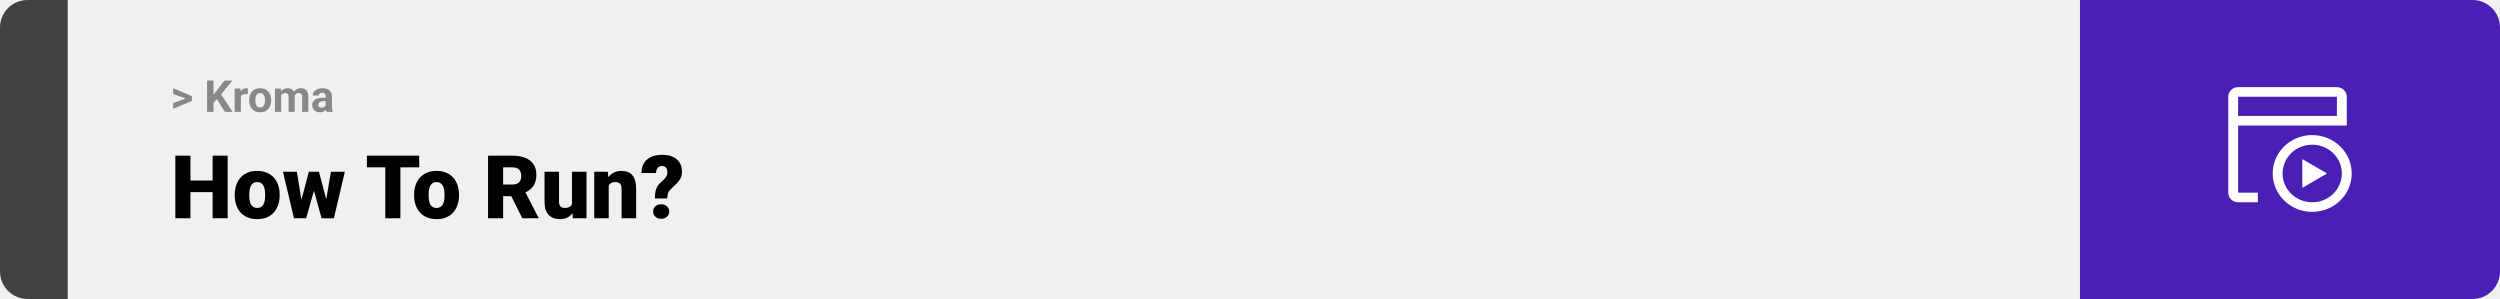
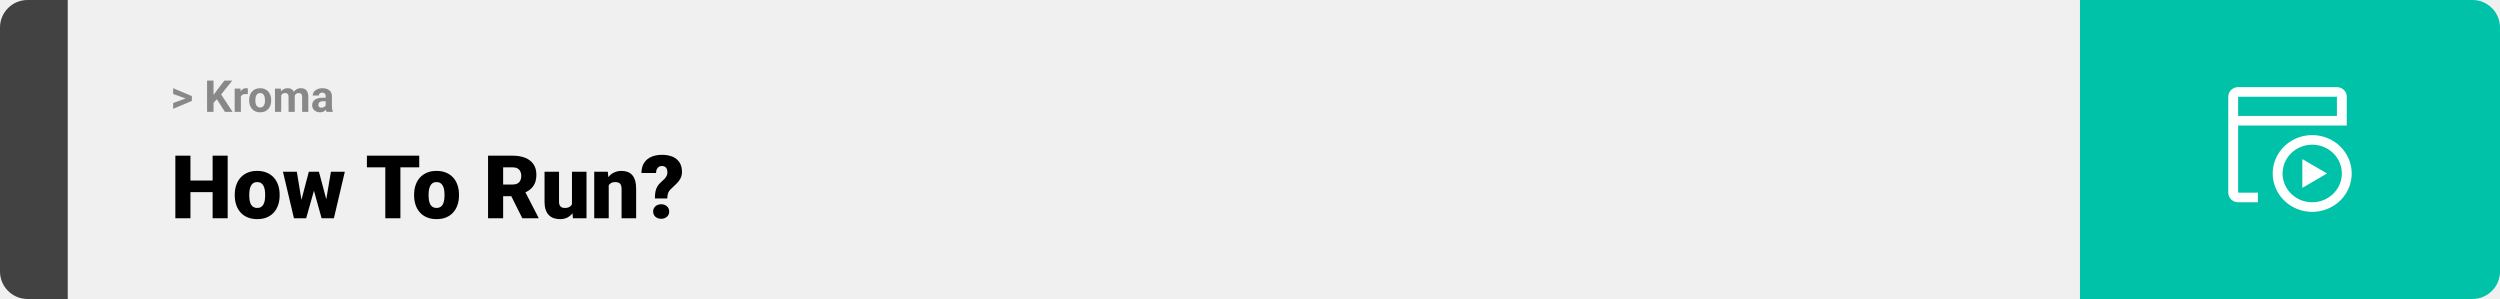
<svg xmlns="http://www.w3.org/2000/svg" width="1363" height="163" viewBox="0 0 1363 163" fill="none">
  <path d="M0 15C0 6.716 6.716 0 15 0H37V163H15C6.716 163 0 156.284 0 148V15Z" fill="#424242" />
  <rect width="1097" height="163" transform="translate(37)" fill="#F0F0F0" />
  <path d="M101.906 53.922L94.394 51.238V48.086L104.602 52.375V54.637L101.906 53.922ZM94.394 56.172L101.918 53.43L104.602 52.785V55.035L94.394 59.324V56.172ZM116.414 43.938V61H112.898V43.938H116.414ZM126.633 43.938L119.871 52.363L115.969 56.559L115.336 53.23L117.973 49.621L122.32 43.938H126.633ZM122.637 61L117.609 53.113L120.211 50.934L126.797 61H122.637ZM131.32 51.086V61H127.945V48.32H131.121L131.32 51.086ZM135.141 48.238L135.082 51.367C134.918 51.344 134.719 51.324 134.484 51.309C134.258 51.285 134.051 51.273 133.863 51.273C133.387 51.273 132.973 51.336 132.621 51.461C132.277 51.578 131.988 51.754 131.754 51.988C131.527 52.223 131.355 52.508 131.238 52.844C131.129 53.18 131.066 53.562 131.051 53.992L130.371 53.781C130.371 52.961 130.453 52.207 130.617 51.52C130.781 50.824 131.02 50.219 131.332 49.703C131.652 49.188 132.043 48.789 132.504 48.508C132.965 48.227 133.492 48.086 134.086 48.086C134.273 48.086 134.465 48.102 134.66 48.133C134.855 48.156 135.016 48.191 135.141 48.238ZM135.844 54.789V54.543C135.844 53.613 135.977 52.758 136.242 51.977C136.508 51.188 136.895 50.504 137.402 49.926C137.91 49.348 138.535 48.898 139.277 48.578C140.02 48.25 140.871 48.086 141.832 48.086C142.793 48.086 143.648 48.25 144.398 48.578C145.148 48.898 145.777 49.348 146.285 49.926C146.801 50.504 147.191 51.188 147.457 51.977C147.723 52.758 147.855 53.613 147.855 54.543V54.789C147.855 55.711 147.723 56.566 147.457 57.355C147.191 58.137 146.801 58.82 146.285 59.406C145.777 59.984 145.152 60.434 144.41 60.754C143.668 61.074 142.816 61.234 141.855 61.234C140.895 61.234 140.039 61.074 139.289 60.754C138.547 60.434 137.918 59.984 137.402 59.406C136.895 58.82 136.508 58.137 136.242 57.355C135.977 56.566 135.844 55.711 135.844 54.789ZM139.219 54.543V54.789C139.219 55.32 139.266 55.816 139.359 56.277C139.453 56.738 139.602 57.145 139.805 57.496C140.016 57.84 140.289 58.109 140.625 58.305C140.961 58.5 141.371 58.598 141.855 58.598C142.324 58.598 142.727 58.5 143.062 58.305C143.398 58.109 143.668 57.84 143.871 57.496C144.074 57.145 144.223 56.738 144.316 56.277C144.418 55.816 144.469 55.32 144.469 54.789V54.543C144.469 54.027 144.418 53.543 144.316 53.09C144.223 52.629 144.07 52.223 143.859 51.871C143.656 51.512 143.387 51.23 143.051 51.027C142.715 50.824 142.309 50.723 141.832 50.723C141.355 50.723 140.949 50.824 140.613 51.027C140.285 51.23 140.016 51.512 139.805 51.871C139.602 52.223 139.453 52.629 139.359 53.09C139.266 53.543 139.219 54.027 139.219 54.543ZM153.305 50.945V61H149.918V48.32H153.094L153.305 50.945ZM152.836 54.215H151.898C151.898 53.332 152.004 52.52 152.215 51.777C152.434 51.027 152.75 50.379 153.164 49.832C153.586 49.277 154.105 48.848 154.723 48.543C155.34 48.238 156.055 48.086 156.867 48.086C157.43 48.086 157.945 48.172 158.414 48.344C158.883 48.508 159.285 48.77 159.621 49.129C159.965 49.48 160.23 49.941 160.418 50.512C160.605 51.074 160.699 51.75 160.699 52.539V61H157.324V52.914C157.324 52.336 157.246 51.891 157.09 51.578C156.934 51.266 156.711 51.047 156.422 50.922C156.141 50.797 155.801 50.734 155.402 50.734C154.965 50.734 154.582 50.824 154.254 51.004C153.934 51.184 153.668 51.434 153.457 51.754C153.246 52.066 153.09 52.434 152.988 52.855C152.887 53.277 152.836 53.73 152.836 54.215ZM160.383 53.828L159.176 53.98C159.176 53.152 159.277 52.383 159.48 51.672C159.691 50.961 160 50.336 160.406 49.797C160.82 49.258 161.332 48.84 161.941 48.543C162.551 48.238 163.254 48.086 164.051 48.086C164.66 48.086 165.215 48.176 165.715 48.355C166.215 48.527 166.641 48.805 166.992 49.188C167.352 49.562 167.625 50.055 167.812 50.664C168.008 51.273 168.105 52.02 168.105 52.902V61H164.719V52.902C164.719 52.316 164.641 51.871 164.484 51.566C164.336 51.254 164.117 51.039 163.828 50.922C163.547 50.797 163.211 50.734 162.82 50.734C162.414 50.734 162.059 50.816 161.754 50.98C161.449 51.137 161.195 51.355 160.992 51.637C160.789 51.918 160.637 52.246 160.535 52.621C160.434 52.988 160.383 53.391 160.383 53.828ZM177.562 58.141V52.492C177.562 52.086 177.496 51.738 177.363 51.449C177.23 51.152 177.023 50.922 176.742 50.758C176.469 50.594 176.113 50.512 175.676 50.512C175.301 50.512 174.977 50.578 174.703 50.711C174.43 50.836 174.219 51.02 174.07 51.262C173.922 51.496 173.848 51.773 173.848 52.094H170.473C170.473 51.555 170.598 51.043 170.848 50.559C171.098 50.074 171.461 49.648 171.938 49.281C172.414 48.906 172.98 48.613 173.637 48.402C174.301 48.191 175.043 48.086 175.863 48.086C176.848 48.086 177.723 48.25 178.488 48.578C179.254 48.906 179.855 49.398 180.293 50.055C180.738 50.711 180.961 51.531 180.961 52.516V57.941C180.961 58.637 181.004 59.207 181.09 59.652C181.176 60.09 181.301 60.473 181.465 60.801V61H178.055C177.891 60.656 177.766 60.227 177.68 59.711C177.602 59.188 177.562 58.664 177.562 58.141ZM178.008 53.277L178.031 55.188H176.145C175.699 55.188 175.312 55.238 174.984 55.34C174.656 55.441 174.387 55.586 174.176 55.773C173.965 55.953 173.809 56.164 173.707 56.406C173.613 56.648 173.566 56.914 173.566 57.203C173.566 57.492 173.633 57.754 173.766 57.988C173.898 58.215 174.09 58.395 174.34 58.527C174.59 58.652 174.883 58.715 175.219 58.715C175.727 58.715 176.168 58.613 176.543 58.41C176.918 58.207 177.207 57.957 177.41 57.66C177.621 57.363 177.73 57.082 177.738 56.816L178.629 58.246C178.504 58.566 178.332 58.898 178.113 59.242C177.902 59.586 177.633 59.91 177.305 60.215C176.977 60.512 176.582 60.758 176.121 60.953C175.66 61.141 175.113 61.234 174.48 61.234C173.676 61.234 172.945 61.074 172.289 60.754C171.641 60.426 171.125 59.977 170.742 59.406C170.367 58.828 170.18 58.172 170.18 57.438C170.18 56.773 170.305 56.184 170.555 55.668C170.805 55.152 171.172 54.719 171.656 54.367C172.148 54.008 172.762 53.738 173.496 53.559C174.23 53.371 175.082 53.277 176.051 53.277H178.008Z" fill="#888888" />
  <path d="M118.594 98.422V104.75H101.086V98.422H118.594ZM103.828 84.875V119H95.602V84.875H103.828ZM124.125 84.875V119H115.922V84.875H124.125ZM127.992 106.578V106.086C127.992 104.227 128.258 102.516 128.789 100.953C129.32 99.375 130.102 98.008 131.133 96.852C132.164 95.695 133.438 94.797 134.953 94.156C136.469 93.5 138.219 93.172 140.203 93.172C142.203 93.172 143.961 93.5 145.477 94.156C147.008 94.797 148.289 95.695 149.32 96.852C150.352 98.008 151.133 99.375 151.664 100.953C152.195 102.516 152.461 104.227 152.461 106.086V106.578C152.461 108.422 152.195 110.133 151.664 111.711C151.133 113.273 150.352 114.641 149.32 115.812C148.289 116.969 147.016 117.867 145.5 118.508C143.984 119.148 142.234 119.469 140.25 119.469C138.266 119.469 136.508 119.148 134.977 118.508C133.445 117.867 132.164 116.969 131.133 115.812C130.102 114.641 129.32 113.273 128.789 111.711C128.258 110.133 127.992 108.422 127.992 106.578ZM135.891 106.086V106.578C135.891 107.531 135.961 108.422 136.102 109.25C136.242 110.078 136.477 110.805 136.805 111.43C137.133 112.039 137.578 112.516 138.141 112.859C138.703 113.203 139.406 113.375 140.25 113.375C141.078 113.375 141.766 113.203 142.312 112.859C142.875 112.516 143.32 112.039 143.648 111.43C143.977 110.805 144.211 110.078 144.352 109.25C144.492 108.422 144.562 107.531 144.562 106.578V106.086C144.562 105.164 144.492 104.297 144.352 103.484C144.211 102.656 143.977 101.93 143.648 101.305C143.32 100.664 142.875 100.164 142.312 99.805C141.75 99.445 141.047 99.266 140.203 99.266C139.375 99.266 138.68 99.445 138.117 99.805C137.57 100.164 137.133 100.664 136.805 101.305C136.477 101.93 136.242 102.656 136.102 103.484C135.961 104.297 135.891 105.164 135.891 106.086ZM163.688 111.453L168.375 93.641H173.32L171.562 102.57L166.922 119H162.961L163.688 111.453ZM161.836 93.641L164.742 111.312L165.07 119H160.266L154.266 93.641H161.836ZM177.492 110.938L180.422 93.641H187.992L182.039 119H177.234L177.492 110.938ZM173.883 93.641L178.617 111.406L179.344 119H175.336L170.789 102.617L169.102 93.641H173.883ZM218.297 84.875V119H210.07V84.875H218.297ZM228.562 84.875V91.227H200.039V84.875H228.562ZM225.773 106.578V106.086C225.773 104.227 226.039 102.516 226.57 100.953C227.102 99.375 227.883 98.008 228.914 96.852C229.945 95.695 231.219 94.797 232.734 94.156C234.25 93.5 236 93.172 237.984 93.172C239.984 93.172 241.742 93.5 243.258 94.156C244.789 94.797 246.07 95.695 247.102 96.852C248.133 98.008 248.914 99.375 249.445 100.953C249.977 102.516 250.242 104.227 250.242 106.086V106.578C250.242 108.422 249.977 110.133 249.445 111.711C248.914 113.273 248.133 114.641 247.102 115.812C246.07 116.969 244.797 117.867 243.281 118.508C241.766 119.148 240.016 119.469 238.031 119.469C236.047 119.469 234.289 119.148 232.758 118.508C231.227 117.867 229.945 116.969 228.914 115.812C227.883 114.641 227.102 113.273 226.57 111.711C226.039 110.133 225.773 108.422 225.773 106.578ZM233.672 106.086V106.578C233.672 107.531 233.742 108.422 233.883 109.25C234.023 110.078 234.258 110.805 234.586 111.43C234.914 112.039 235.359 112.516 235.922 112.859C236.484 113.203 237.188 113.375 238.031 113.375C238.859 113.375 239.547 113.203 240.094 112.859C240.656 112.516 241.102 112.039 241.43 111.43C241.758 110.805 241.992 110.078 242.133 109.25C242.273 108.422 242.344 107.531 242.344 106.578V106.086C242.344 105.164 242.273 104.297 242.133 103.484C241.992 102.656 241.758 101.93 241.43 101.305C241.102 100.664 240.656 100.164 240.094 99.805C239.531 99.445 238.828 99.266 237.984 99.266C237.156 99.266 236.461 99.445 235.898 99.805C235.352 100.164 234.914 100.664 234.586 101.305C234.258 101.93 234.023 102.656 233.883 103.484C233.742 104.297 233.672 105.164 233.672 106.086ZM266.086 84.875H279.516C282.141 84.875 284.422 85.266 286.359 86.047C288.297 86.828 289.789 87.984 290.836 89.516C291.898 91.047 292.43 92.938 292.43 95.188C292.43 97.141 292.125 98.773 291.516 100.086C290.906 101.398 290.055 102.484 288.961 103.344C287.883 104.188 286.625 104.883 285.188 105.43L282.492 106.953H271.219L271.172 100.602H279.516C280.562 100.602 281.43 100.414 282.117 100.039C282.805 99.664 283.32 99.133 283.664 98.445C284.023 97.742 284.203 96.906 284.203 95.938C284.203 94.953 284.023 94.109 283.664 93.406C283.305 92.703 282.773 92.164 282.07 91.789C281.383 91.414 280.531 91.227 279.516 91.227H274.312V119H266.086V84.875ZM284.766 119L277.219 103.906L285.938 103.859L293.578 118.648V119H284.766ZM311.836 112.836V93.641H319.758V119H312.352L311.836 112.836ZM312.586 107.68L314.648 107.633C314.648 109.336 314.445 110.914 314.039 112.367C313.633 113.805 313.031 115.055 312.234 116.117C311.453 117.18 310.484 118.008 309.328 118.602C308.188 119.18 306.867 119.469 305.367 119.469C304.117 119.469 302.969 119.297 301.922 118.953C300.891 118.594 300 118.039 299.25 117.289C298.5 116.523 297.914 115.547 297.492 114.359C297.086 113.156 296.883 111.719 296.883 110.047V93.641H304.781V110.094C304.781 110.656 304.852 111.141 304.992 111.547C305.133 111.953 305.336 112.297 305.602 112.578C305.867 112.844 306.195 113.047 306.586 113.188C306.992 113.312 307.453 113.375 307.969 113.375C309.156 113.375 310.086 113.125 310.758 112.625C311.43 112.125 311.898 111.445 312.164 110.586C312.445 109.727 312.586 108.758 312.586 107.68ZM331.875 99.055V119H323.977V93.641H331.383L331.875 99.055ZM330.938 105.453L329.086 105.5C329.086 103.562 329.32 101.836 329.789 100.32C330.258 98.789 330.922 97.492 331.781 96.43C332.641 95.367 333.664 94.562 334.852 94.016C336.055 93.453 337.391 93.172 338.859 93.172C340.031 93.172 341.102 93.344 342.07 93.688C343.055 94.031 343.898 94.586 344.602 95.352C345.32 96.117 345.867 97.133 346.242 98.398C346.633 99.648 346.828 101.195 346.828 103.039V119H338.883V103.016C338.883 102 338.742 101.227 338.461 100.695C338.18 100.148 337.773 99.773 337.242 99.57C336.711 99.367 336.062 99.266 335.297 99.266C334.484 99.266 333.797 99.422 333.234 99.734C332.672 100.047 332.219 100.484 331.875 101.047C331.547 101.594 331.305 102.242 331.148 102.992C331.008 103.742 330.938 104.562 330.938 105.453ZM363.773 108.195H357.047C357.047 106.82 357.141 105.609 357.328 104.562C357.531 103.5 357.875 102.547 358.359 101.703C358.844 100.859 359.5 100.078 360.328 99.359C361.062 98.75 361.695 98.164 362.227 97.602C362.758 97.039 363.164 96.469 363.445 95.891C363.727 95.312 363.867 94.695 363.867 94.039C363.867 93.227 363.75 92.562 363.516 92.047C363.297 91.531 362.961 91.148 362.508 90.898C362.07 90.633 361.516 90.5 360.844 90.5C360.297 90.5 359.781 90.633 359.297 90.898C358.828 91.164 358.445 91.578 358.148 92.141C357.852 92.688 357.688 93.414 357.656 94.32H349.711C349.758 91.992 350.273 90.102 351.258 88.648C352.258 87.18 353.586 86.109 355.242 85.438C356.914 84.75 358.781 84.406 360.844 84.406C363.125 84.406 365.086 84.758 366.727 85.461C368.367 86.164 369.625 87.211 370.5 88.602C371.375 89.977 371.812 91.672 371.812 93.688C371.812 95.031 371.555 96.203 371.039 97.203C370.539 98.188 369.859 99.109 369 99.969C368.156 100.812 367.211 101.719 366.164 102.688C365.258 103.484 364.641 104.297 364.312 105.125C363.984 105.938 363.805 106.961 363.773 108.195ZM356.086 115.32C356.086 114.195 356.492 113.258 357.305 112.508C358.117 111.742 359.172 111.359 360.469 111.359C361.766 111.359 362.82 111.742 363.633 112.508C364.445 113.258 364.852 114.195 364.852 115.32C364.852 116.445 364.445 117.391 363.633 118.156C362.82 118.906 361.766 119.281 360.469 119.281C359.172 119.281 358.117 118.906 357.305 118.156C356.492 117.391 356.086 116.445 356.086 115.32Z" fill="black" />
-   <path d="M1134 0H1348C1356.28 0 1363 6.716 1363 15V148C1363 156.284 1356.28 163 1348 163H1134V0Z" fill="#4A1FB3" />
+   <path d="M1134 0H1348C1356.28 0 1363 6.716 1363 15V148C1363 156.284 1356.28 163 1348 163H1134V0Z" fill="#00C2A8" />
  <path d="M1260.62 78.885C1263.81 78.885 1266.93 79.805 1269.59 81.529C1272.25 83.254 1274.32 85.704 1275.54 88.572C1276.76 91.439 1277.08 94.594 1276.46 97.638C1275.84 100.682 1274.3 103.478 1272.04 105.673C1269.78 107.868 1266.9 109.362 1263.77 109.968C1260.63 110.573 1257.39 110.262 1254.43 109.075C1251.48 107.887 1248.96 105.876 1247.18 103.295C1245.41 100.714 1244.46 97.681 1244.46 94.577C1244.46 90.415 1246.16 86.424 1249.19 83.481C1252.22 80.538 1256.33 78.885 1260.62 78.885ZM1260.62 73.654C1256.36 73.654 1252.19 74.881 1248.65 77.18C1245.11 79.479 1242.35 82.747 1240.72 86.57C1239.09 90.393 1238.66 94.6 1239.49 98.659C1240.32 102.717 1242.37 106.446 1245.39 109.372C1248.4 112.298 1252.24 114.291 1256.41 115.098C1260.59 115.905 1264.92 115.491 1268.86 113.907C1272.79 112.324 1276.16 109.642 1278.52 106.201C1280.89 102.76 1282.15 98.715 1282.15 94.577C1282.15 89.028 1279.88 83.706 1275.85 79.782C1271.81 75.858 1266.33 73.654 1260.62 73.654Z" fill="white" />
  <path d="M1274.08 47.5H1220.23C1218.8 47.5 1217.43 48.051 1216.42 49.032C1215.41 50.013 1214.85 51.343 1214.85 52.731V105.038C1214.85 106.426 1215.41 107.756 1216.42 108.737C1217.43 109.718 1218.8 110.269 1220.23 110.269H1231V105.038H1220.23V68.423H1279.46V52.731C1279.46 51.343 1278.89 50.013 1277.88 49.032C1276.87 48.051 1275.5 47.5 1274.08 47.5ZM1220.23 63.192V52.731H1274.08V63.192H1220.23Z" fill="white" />
  <path d="M1255.23 86.731V102.423L1268.69 94.577L1255.23 86.731Z" fill="white" />
</svg>
